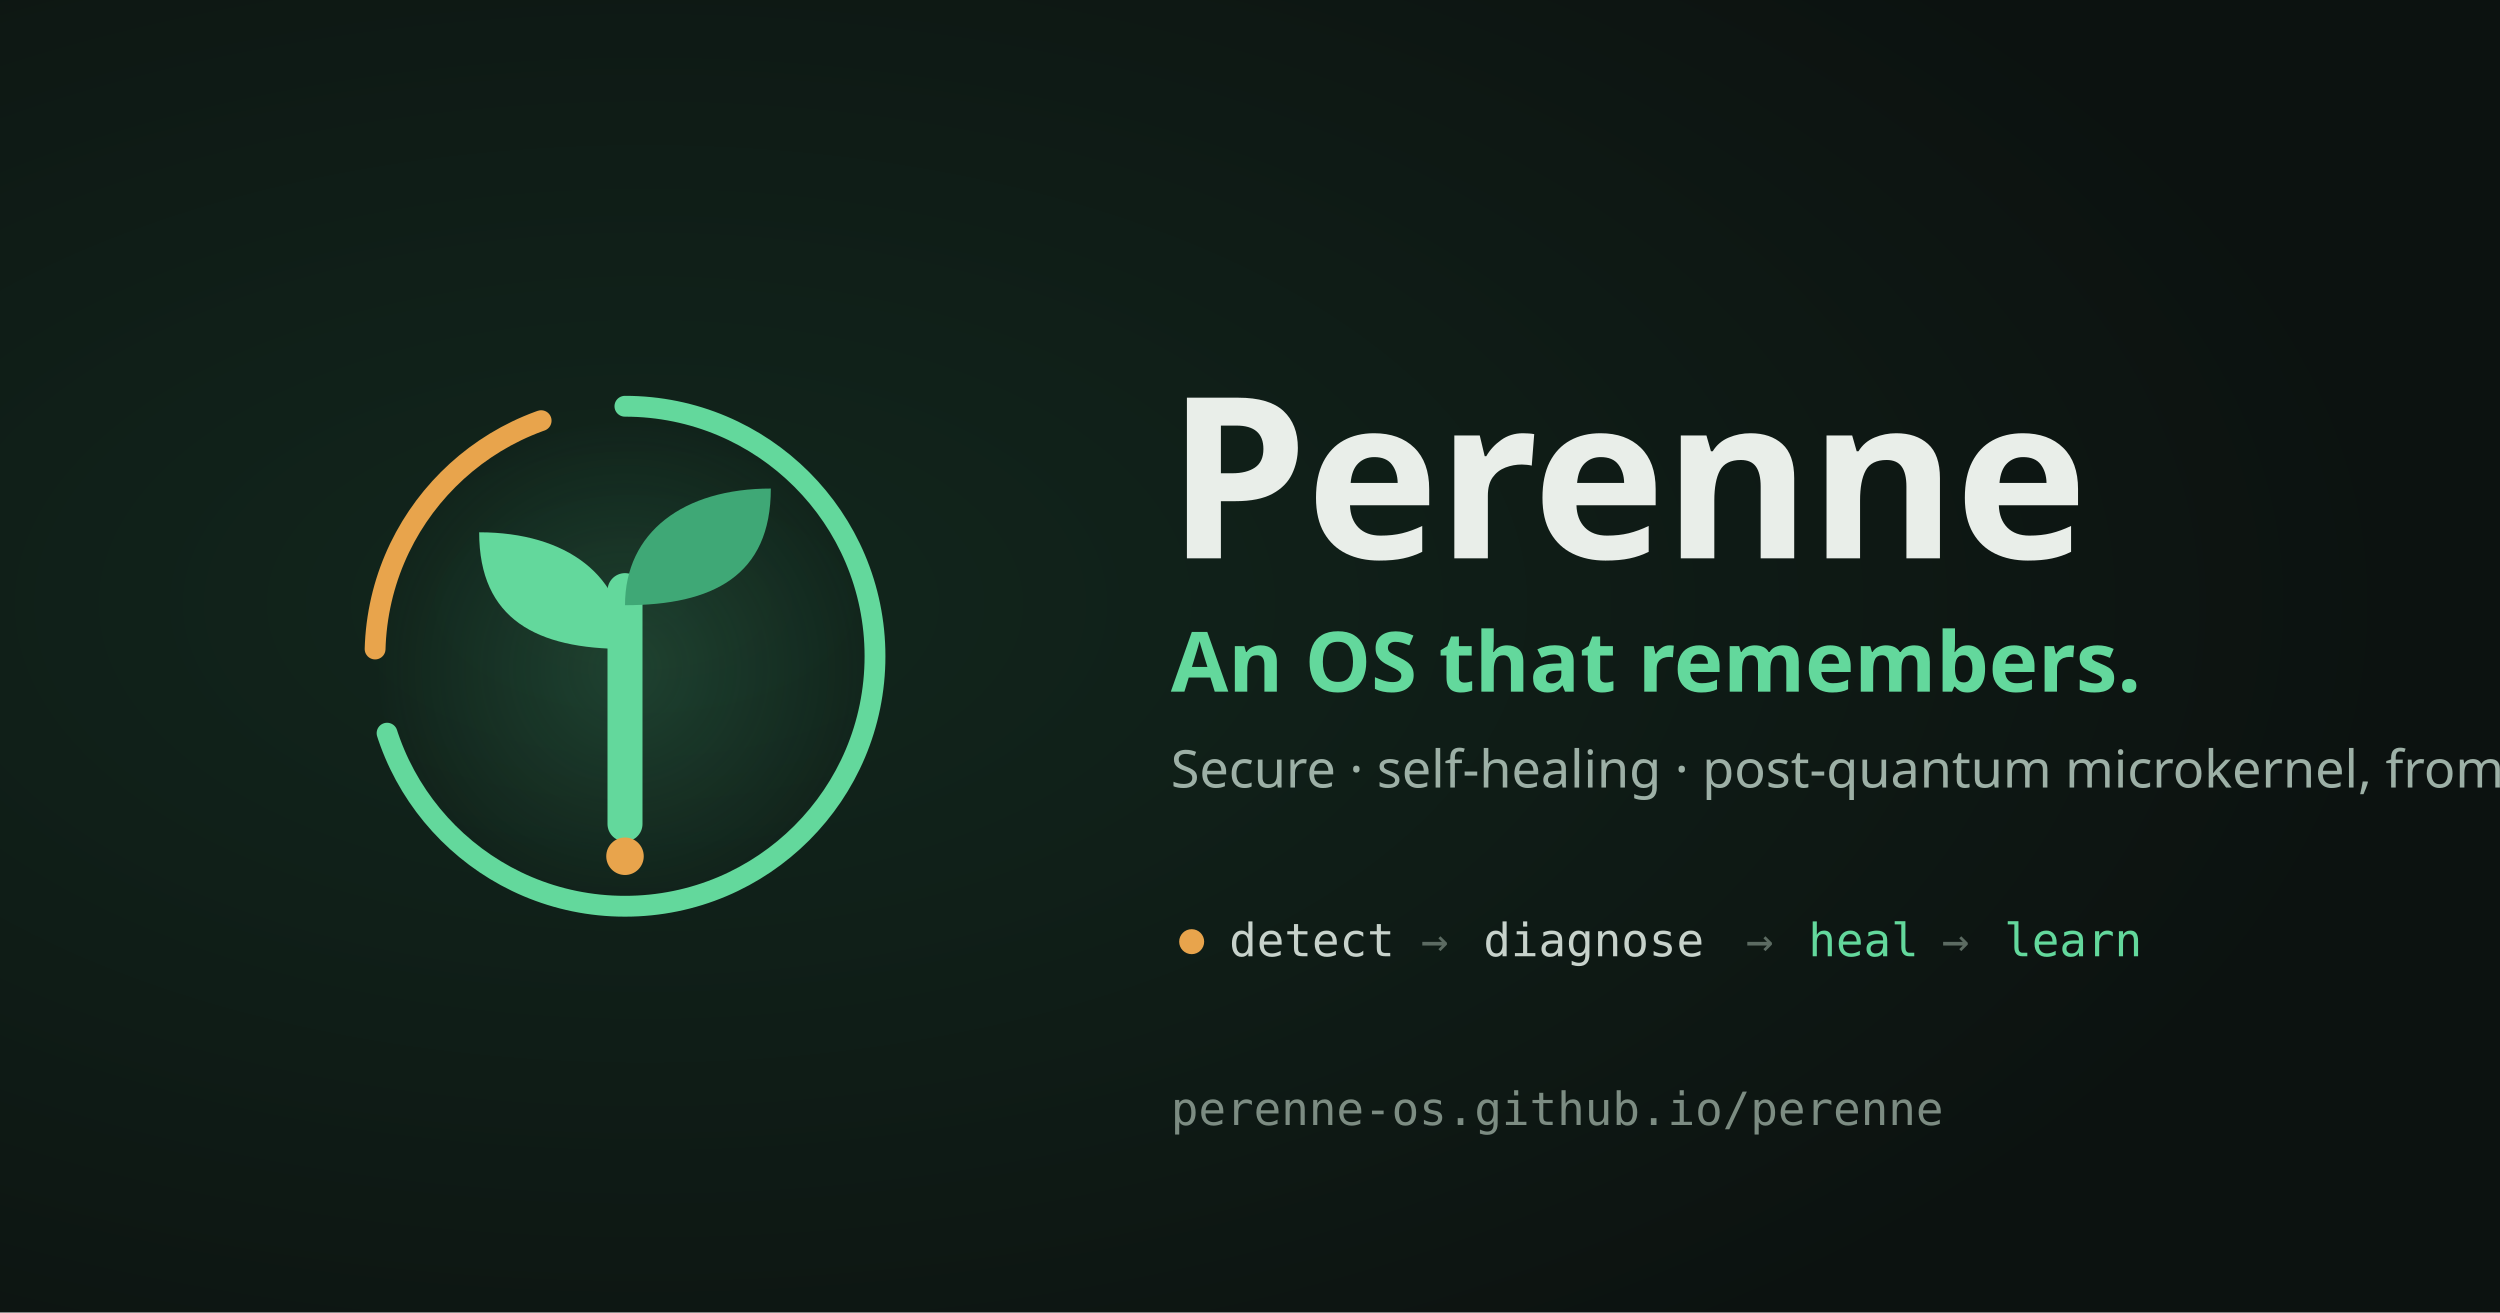
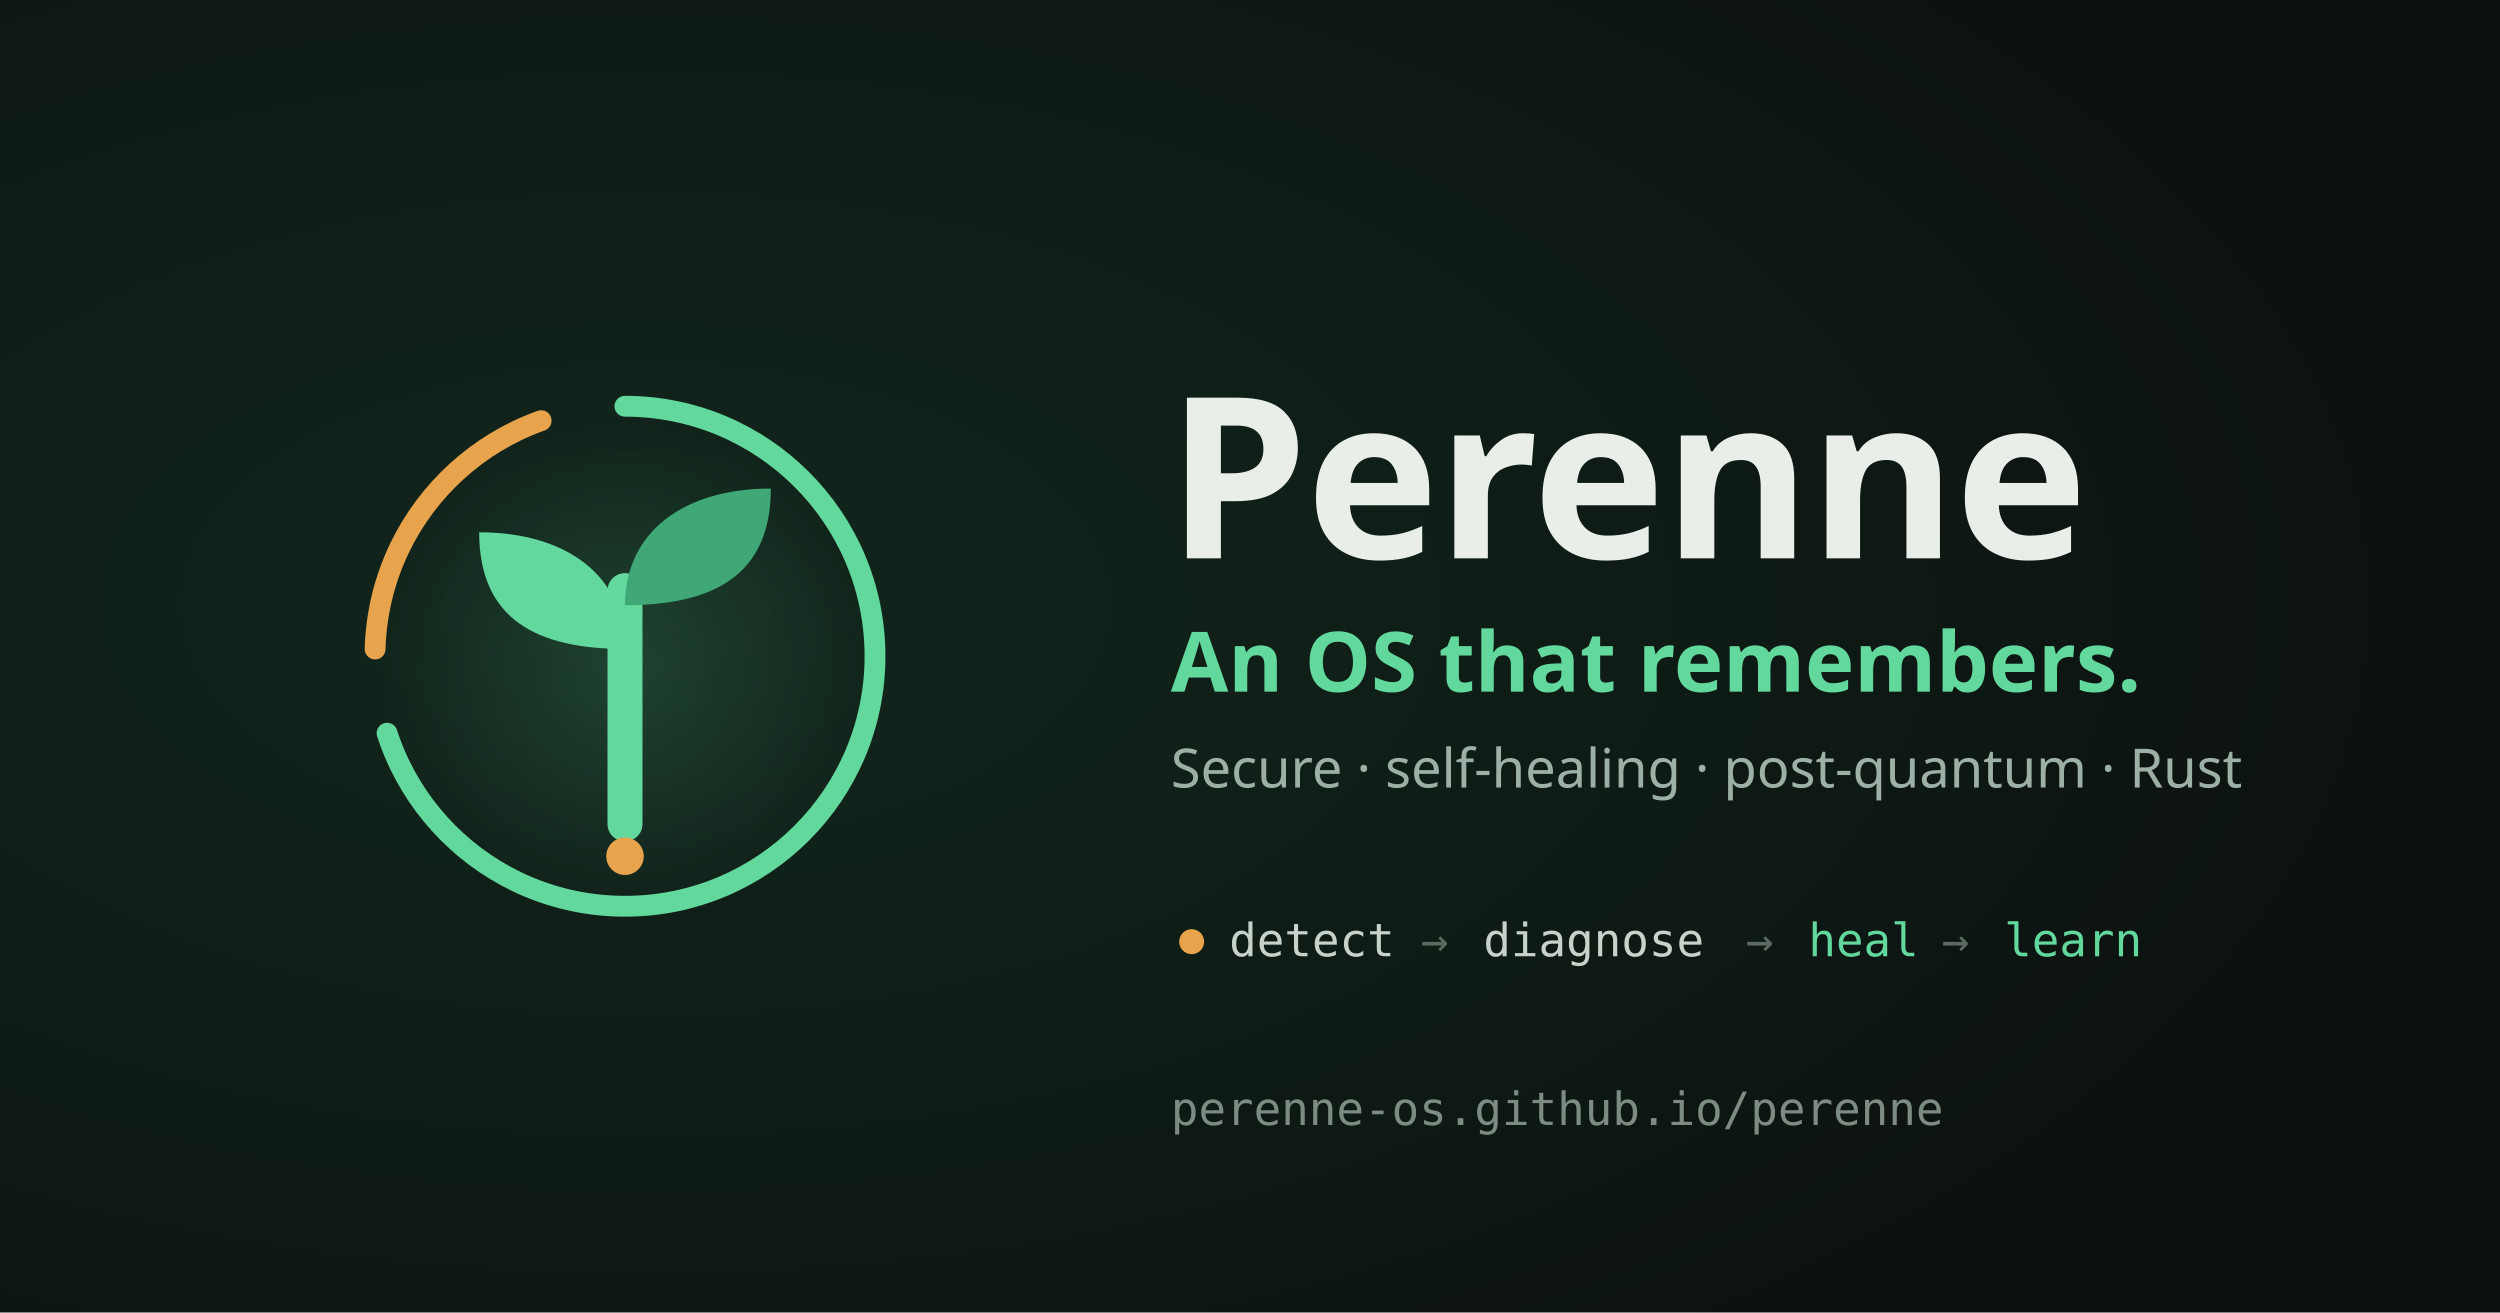
<svg xmlns="http://www.w3.org/2000/svg" width="1200" height="630" viewBox="0 0 1200 630" role="img" aria-label="Perenne — an OS that remembers">
  <defs>
    <radialGradient id="og-field" cx="26%" cy="46%" r="70%">
      <stop offset="0%" stop-color="#12271D" />
      <stop offset="100%" stop-color="#0C1210" />
    </radialGradient>
    <radialGradient id="og-sprout-glow" cx="50%" cy="52%" r="40%">
      <stop offset="0%" stop-color="#63D89C" stop-opacity="0.16" />
      <stop offset="100%" stop-color="#63D89C" stop-opacity="0" />
    </radialGradient>
  </defs>
  <rect width="1200" height="630" fill="url(#og-field)" />
  <rect width="1200" height="630" fill="none" />
  <circle cx="300" cy="315" r="150" fill="url(#og-sprout-glow)" />
  <g fill="none" stroke-linecap="round" transform="rotate(-90 300 315)">
    <circle cx="300" cy="315" r="120" stroke="#63D89C" stroke-width="10" stroke-dasharray="528 226" />
    <circle cx="300" cy="315" r="120" stroke="#E8A44C" stroke-width="10" stroke-dasharray="144 610" stroke-dashoffset="-569" />
  </g>
  <g transform="translate(188 192.5) scale(7)" stroke-linecap="round">
    <path d="M16 29V13" fill="none" stroke="#63D89C" stroke-width="2.4" />
    <path d="M16 17C16 12 12 9 6 9c0 6 4 8 10 8z" fill="#63D89C" />
    <path d="M16 14c0-5 4-8 10-8 0 6-4 8-10 8z" fill="#3FA876" />
  </g>
  <circle cx="300" cy="411" r="9" fill="#E8A44C" />
  <g font-family="'Space Grotesk','Segoe UI',system-ui,sans-serif">
    <text x="560" y="268" font-size="108" font-weight="700" fill="#E9EEE9" letter-spacing="-1">Perenne</text>
    <text x="562" y="332" font-size="40" font-weight="600" fill="#63D89C" font-family="'IBM Plex Sans','Segoe UI',sans-serif">An OS that remembers.</text>
-     <text x="562" y="378" font-size="25" font-weight="400" fill="#9DB0A6" font-family="'IBM Plex Sans','Segoe UI',sans-serif">Secure · self-healing · post-quantum microkernel, from scratch in Rust.</text>
+     <text x="562" y="378" font-size="26" font-weight="400" fill="#9DB0A6" font-family="'IBM Plex Sans','Segoe UI',sans-serif">Secure · self-healing · post-quantum · Rust</text>
  </g>
  <g font-family="'IBM Plex Mono','Consolas',monospace" font-size="22">
    <circle cx="572" cy="452" r="6" fill="#E8A44C" />
    <text x="590" y="459" fill="#C7D2CB">detect</text>
    <text x="682" y="459" fill="#5C6B62">→</text>
    <text x="712" y="459" fill="#C7D2CB">diagnose</text>
    <text x="838" y="459" fill="#5C6B62">→</text>
    <text x="868" y="459" fill="#63D89C">heal</text>
    <text x="932" y="459" fill="#5C6B62">→</text>
    <text x="962" y="459" fill="#63D89C">learn</text>
  </g>
  <text x="562" y="540" font-family="'IBM Plex Mono','Consolas',monospace" font-size="22" fill="#7C8C82">perenne-os.github.io/perenne</text>
</svg>
